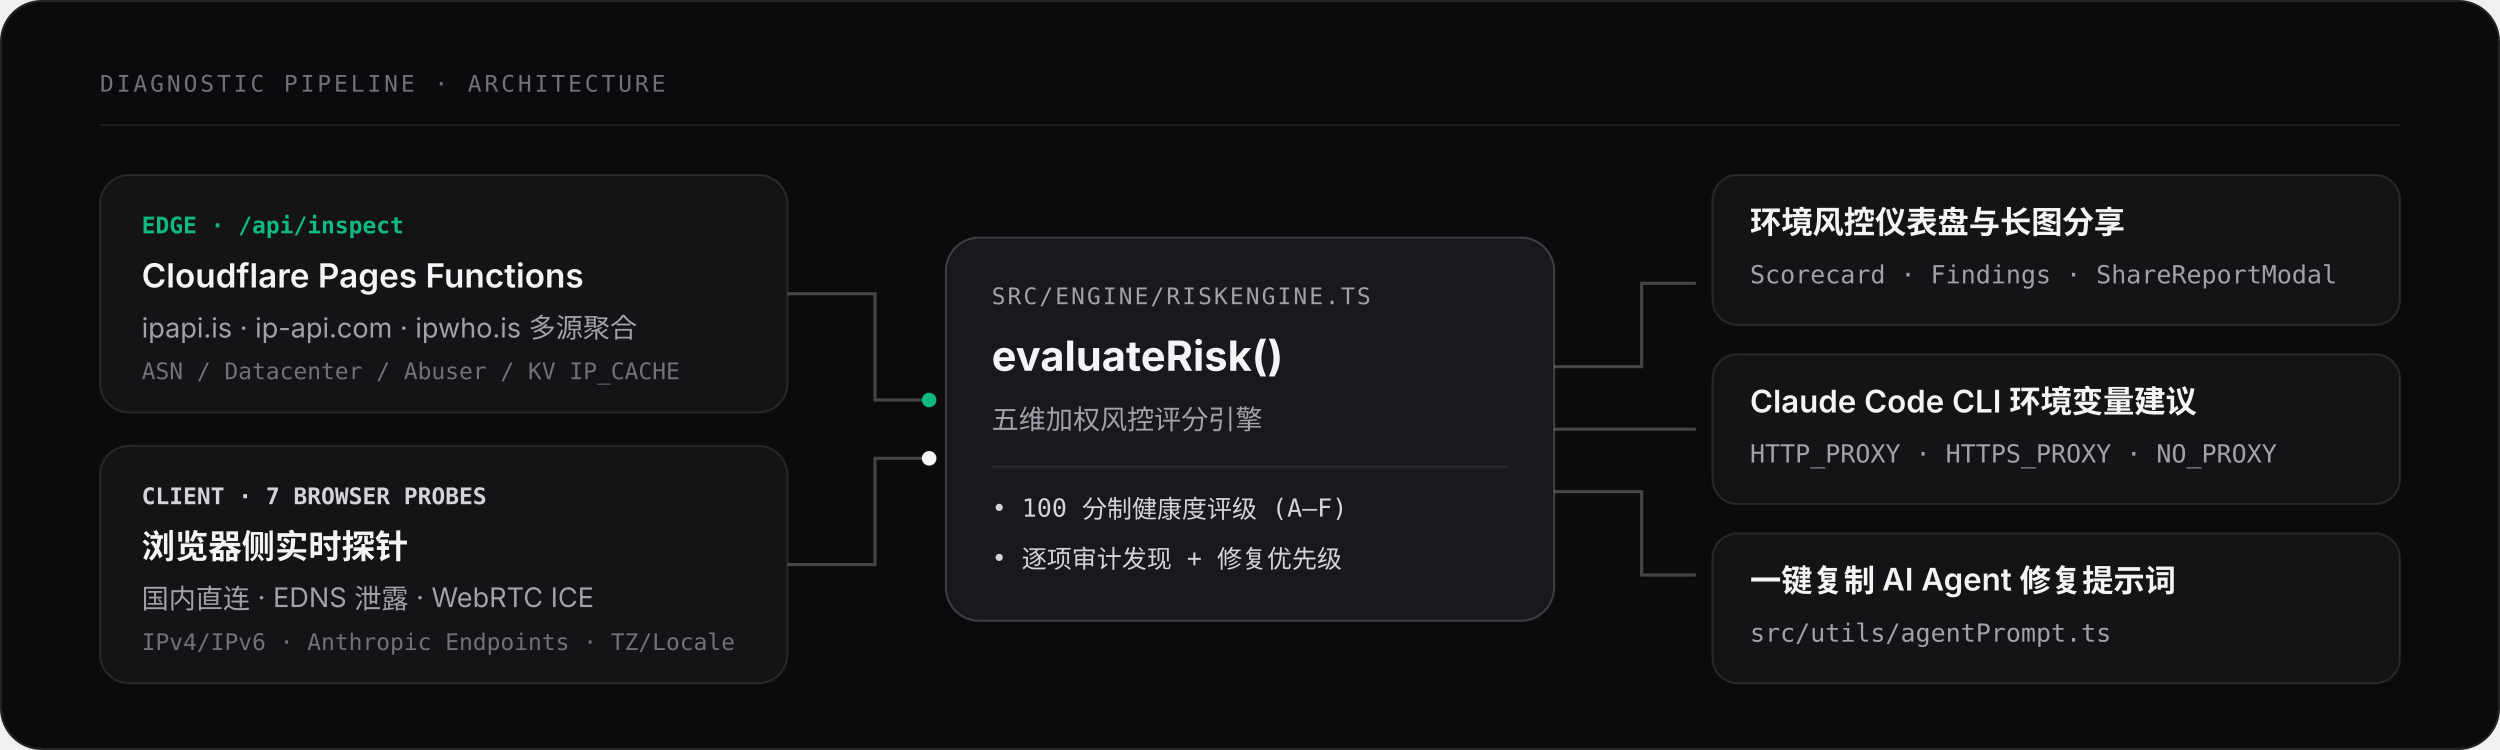
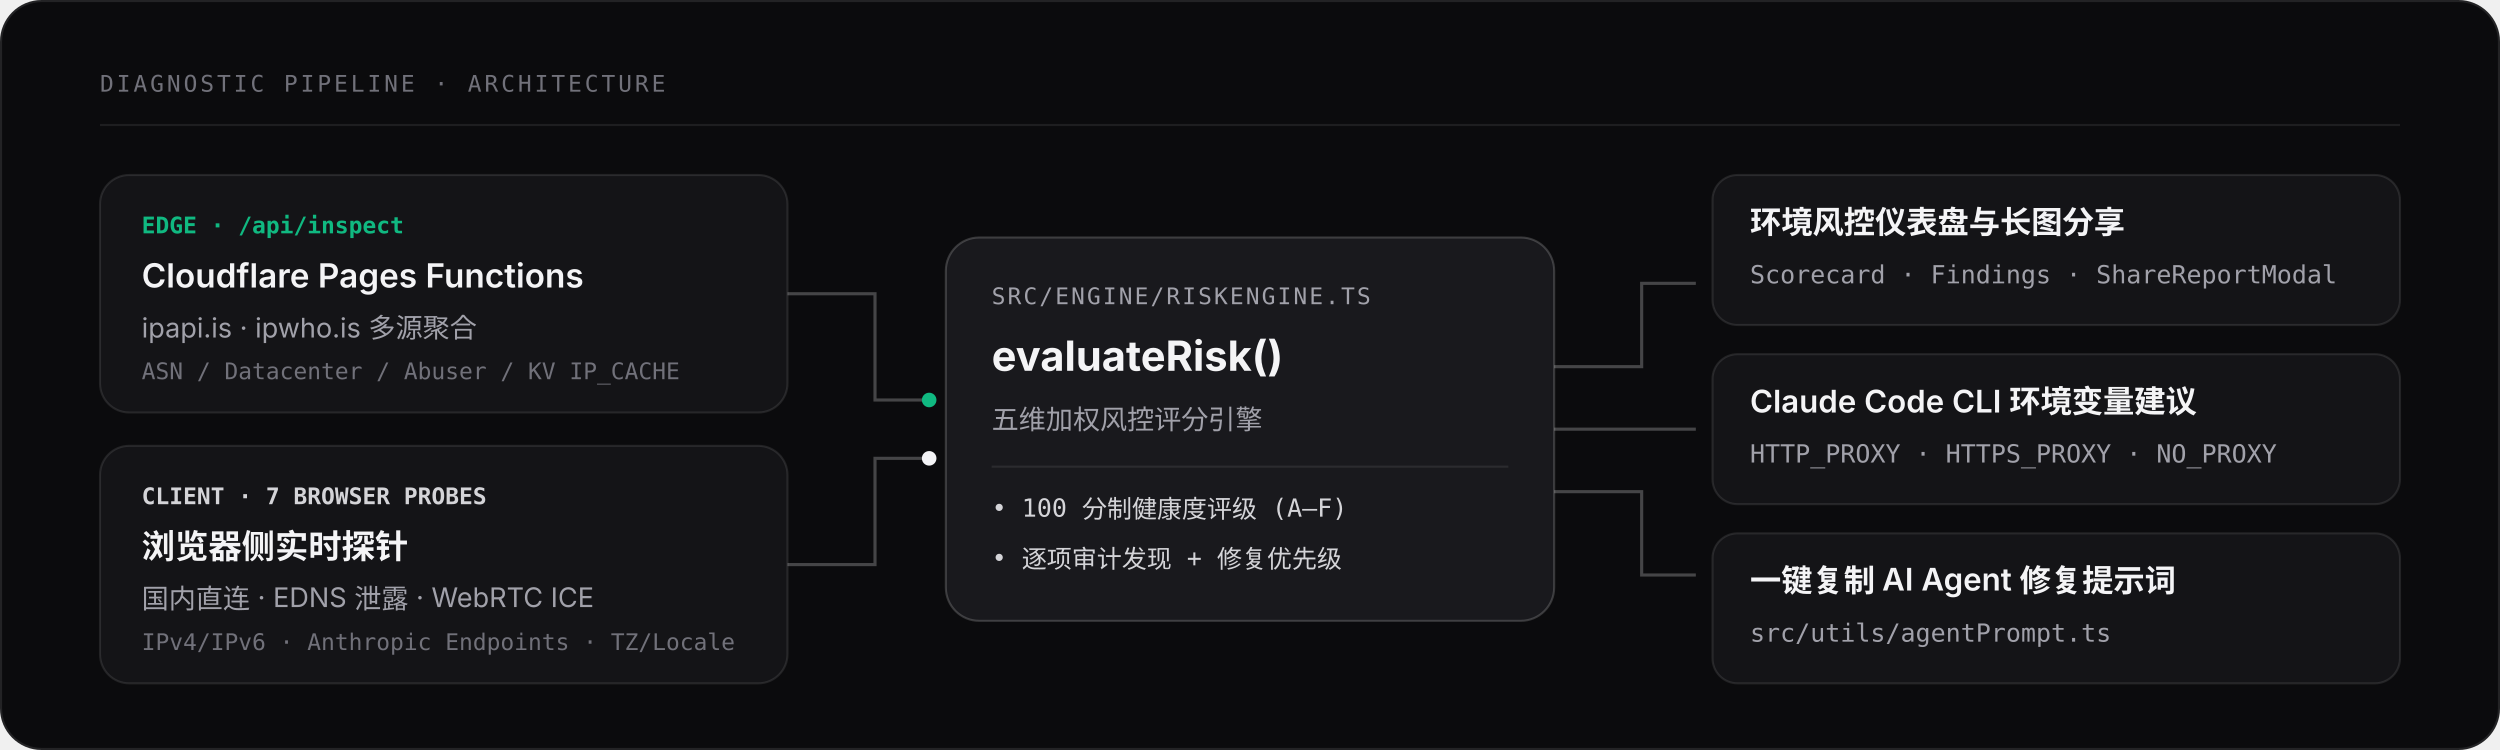
<svg xmlns="http://www.w3.org/2000/svg" width="1200" height="360" viewBox="0 0 1200 360" role="img" aria-labelledby="arch-title arch-desc">
  <rect width="1200" height="360" rx="20" fill="#0B0B0D" />
  <rect x="0.5" y="0.5" width="1199" height="359" rx="19.5" fill="none" stroke="#ffffff" stroke-opacity="0.1" />
  <text x="48" y="44" fill="#71717A" font-family="ui-monospace, SFMono-Regular, Menlo, monospace" font-size="11" letter-spacing="1.4">DIAGNOSTIC PIPELINE · ARCHITECTURE</text>
  <line x1="48" y1="60" x2="1152" y2="60" stroke="#ffffff" stroke-opacity="0.08" />
  <g transform="translate(48 84)">
    <rect x="0" y="0" width="330" height="114" rx="14" fill="#141417" stroke="#ffffff" stroke-opacity="0.1" />
    <text x="20" y="28" fill="#10B981" font-family="ui-monospace, SFMono-Regular, Menlo, monospace" font-size="11" font-weight="600">EDGE · /api/inspect</text>
    <text x="20" y="54" fill="#F4F4F6" font-family="-apple-system, BlinkMacSystemFont, 'PingFang SC', sans-serif" font-size="16" font-weight="600">Cloudflare Pages Functions</text>
-     <text x="20" y="78" fill="#A1A1AA" font-family="-apple-system, BlinkMacSystemFont, 'PingFang SC', sans-serif" font-size="13">ipapi.is · ip-api.com · ipwho.is 多源聚合</text>
+     <text x="20" y="78" fill="#A1A1AA" font-family="-apple-system, BlinkMacSystemFont, 'PingFang SC', sans-serif" font-size="13">ipapi.is · ipwho.is 多源聚合</text>
    <text x="20" y="98" fill="#71717A" font-family="ui-monospace, SFMono-Regular, Menlo, monospace" font-size="11">ASN / Datacenter / Abuser / KV IP_CACHE</text>
    <rect x="0" y="130" width="330" height="114" rx="14" fill="#141417" stroke="#ffffff" stroke-opacity="0.1" />
    <text x="20" y="158" fill="#D4D4D8" font-family="ui-monospace, SFMono-Regular, Menlo, monospace" font-size="11" font-weight="600">CLIENT · 7 BROWSER PROBES</text>
    <text x="20" y="184" fill="#F4F4F6" font-family="-apple-system, BlinkMacSystemFont, 'PingFang SC', sans-serif" font-size="16" font-weight="600">浏览器侧实时探针</text>
    <text x="20" y="208" fill="#A1A1AA" font-family="-apple-system, BlinkMacSystemFont, 'PingFang SC', sans-serif" font-size="13">国内直连 · EDNS 泄露 · WebRTC ICE</text>
    <text x="20" y="228" fill="#71717A" font-family="ui-monospace, SFMono-Regular, Menlo, monospace" font-size="11">IPv4/IPv6 · Anthropic Endpoints · TZ/Locale</text>
  </g>
  <path d="M378 141 H420 V192 H446" fill="none" stroke="#ffffff" stroke-opacity="0.24" stroke-width="1.5" />
  <path d="M378 271 H420 V220 H446" fill="none" stroke="#ffffff" stroke-opacity="0.24" stroke-width="1.5" />
  <circle cx="446" cy="192" r="3.5" fill="#10B981" />
  <circle cx="446" cy="220" r="3.5" fill="#F4F4F6" />
  <g transform="translate(454 114)">
    <rect x="0" y="0" width="292" height="184" rx="16" fill="#19191D" stroke="#ffffff" stroke-opacity="0.18" />
    <text x="22" y="32" fill="#A1A1AA" font-family="ui-monospace, SFMono-Regular, Menlo, monospace" font-size="11" letter-spacing="1">SRC/ENGINE/RISKENGINE.TS</text>
    <text x="22" y="64" fill="#F4F4F6" font-family="-apple-system, BlinkMacSystemFont, 'PingFang SC', sans-serif" font-size="20" font-weight="700">evaluateRisk()</text>
    <text x="22" y="92" fill="#A1A1AA" font-family="-apple-system, BlinkMacSystemFont, 'PingFang SC', sans-serif" font-size="13">五维加权风控评分引擎</text>
    <line x1="22" y1="110" x2="270" y2="110" stroke="#ffffff" stroke-opacity="0.08" />
    <text x="22" y="134" fill="#D4D4D8" font-family="ui-monospace, SFMono-Regular, Menlo, monospace" font-size="12">• 100 分制健康度评级 (A–F)</text>
    <text x="22" y="158" fill="#D4D4D8" font-family="ui-monospace, SFMono-Regular, Menlo, monospace" font-size="12">• 逐项审计发现 + 修复优先级</text>
  </g>
  <path d="M746 176 H788 V136 H814" fill="none" stroke="#ffffff" stroke-opacity="0.24" stroke-width="1.5" />
  <path d="M746 206 H814" fill="none" stroke="#ffffff" stroke-opacity="0.24" stroke-width="1.5" />
  <path d="M746 236 H788 V276 H814" fill="none" stroke="#ffffff" stroke-opacity="0.24" stroke-width="1.5" />
  <g transform="translate(822 84)">
    <rect x="0" y="0" width="330" height="72" rx="12" fill="#141417" stroke="#ffffff" stroke-opacity="0.1" />
    <text x="18" y="28" fill="#F4F4F6" font-family="-apple-system, BlinkMacSystemFont, 'PingFang SC', sans-serif" font-size="15" font-weight="600">环境风控仪表盘与长图分享</text>
    <text x="18" y="52" fill="#A1A1AA" font-family="ui-monospace, SFMono-Regular, Menlo, monospace" font-size="12">Scorecard · Findings · ShareReportModal</text>
    <rect x="0" y="86" width="330" height="72" rx="12" fill="#141417" stroke="#ffffff" stroke-opacity="0.1" />
    <text x="18" y="114" fill="#F4F4F6" font-family="-apple-system, BlinkMacSystemFont, 'PingFang SC', sans-serif" font-size="15" font-weight="600">Claude Code CLI 环境变量建议</text>
    <text x="18" y="138" fill="#A1A1AA" font-family="ui-monospace, SFMono-Regular, Menlo, monospace" font-size="12">HTTP_PROXY · HTTPS_PROXY · NO_PROXY</text>
    <rect x="0" y="172" width="330" height="72" rx="12" fill="#141417" stroke="#ffffff" stroke-opacity="0.1" />
    <text x="18" y="200" fill="#F4F4F6" font-family="-apple-system, BlinkMacSystemFont, 'PingFang SC', sans-serif" font-size="15" font-weight="600">一键复制 AI Agent 修复提示词</text>
    <text x="18" y="224" fill="#A1A1AA" font-family="ui-monospace, SFMono-Regular, Menlo, monospace" font-size="12">src/utils/agentPrompt.ts</text>
  </g>
</svg>
